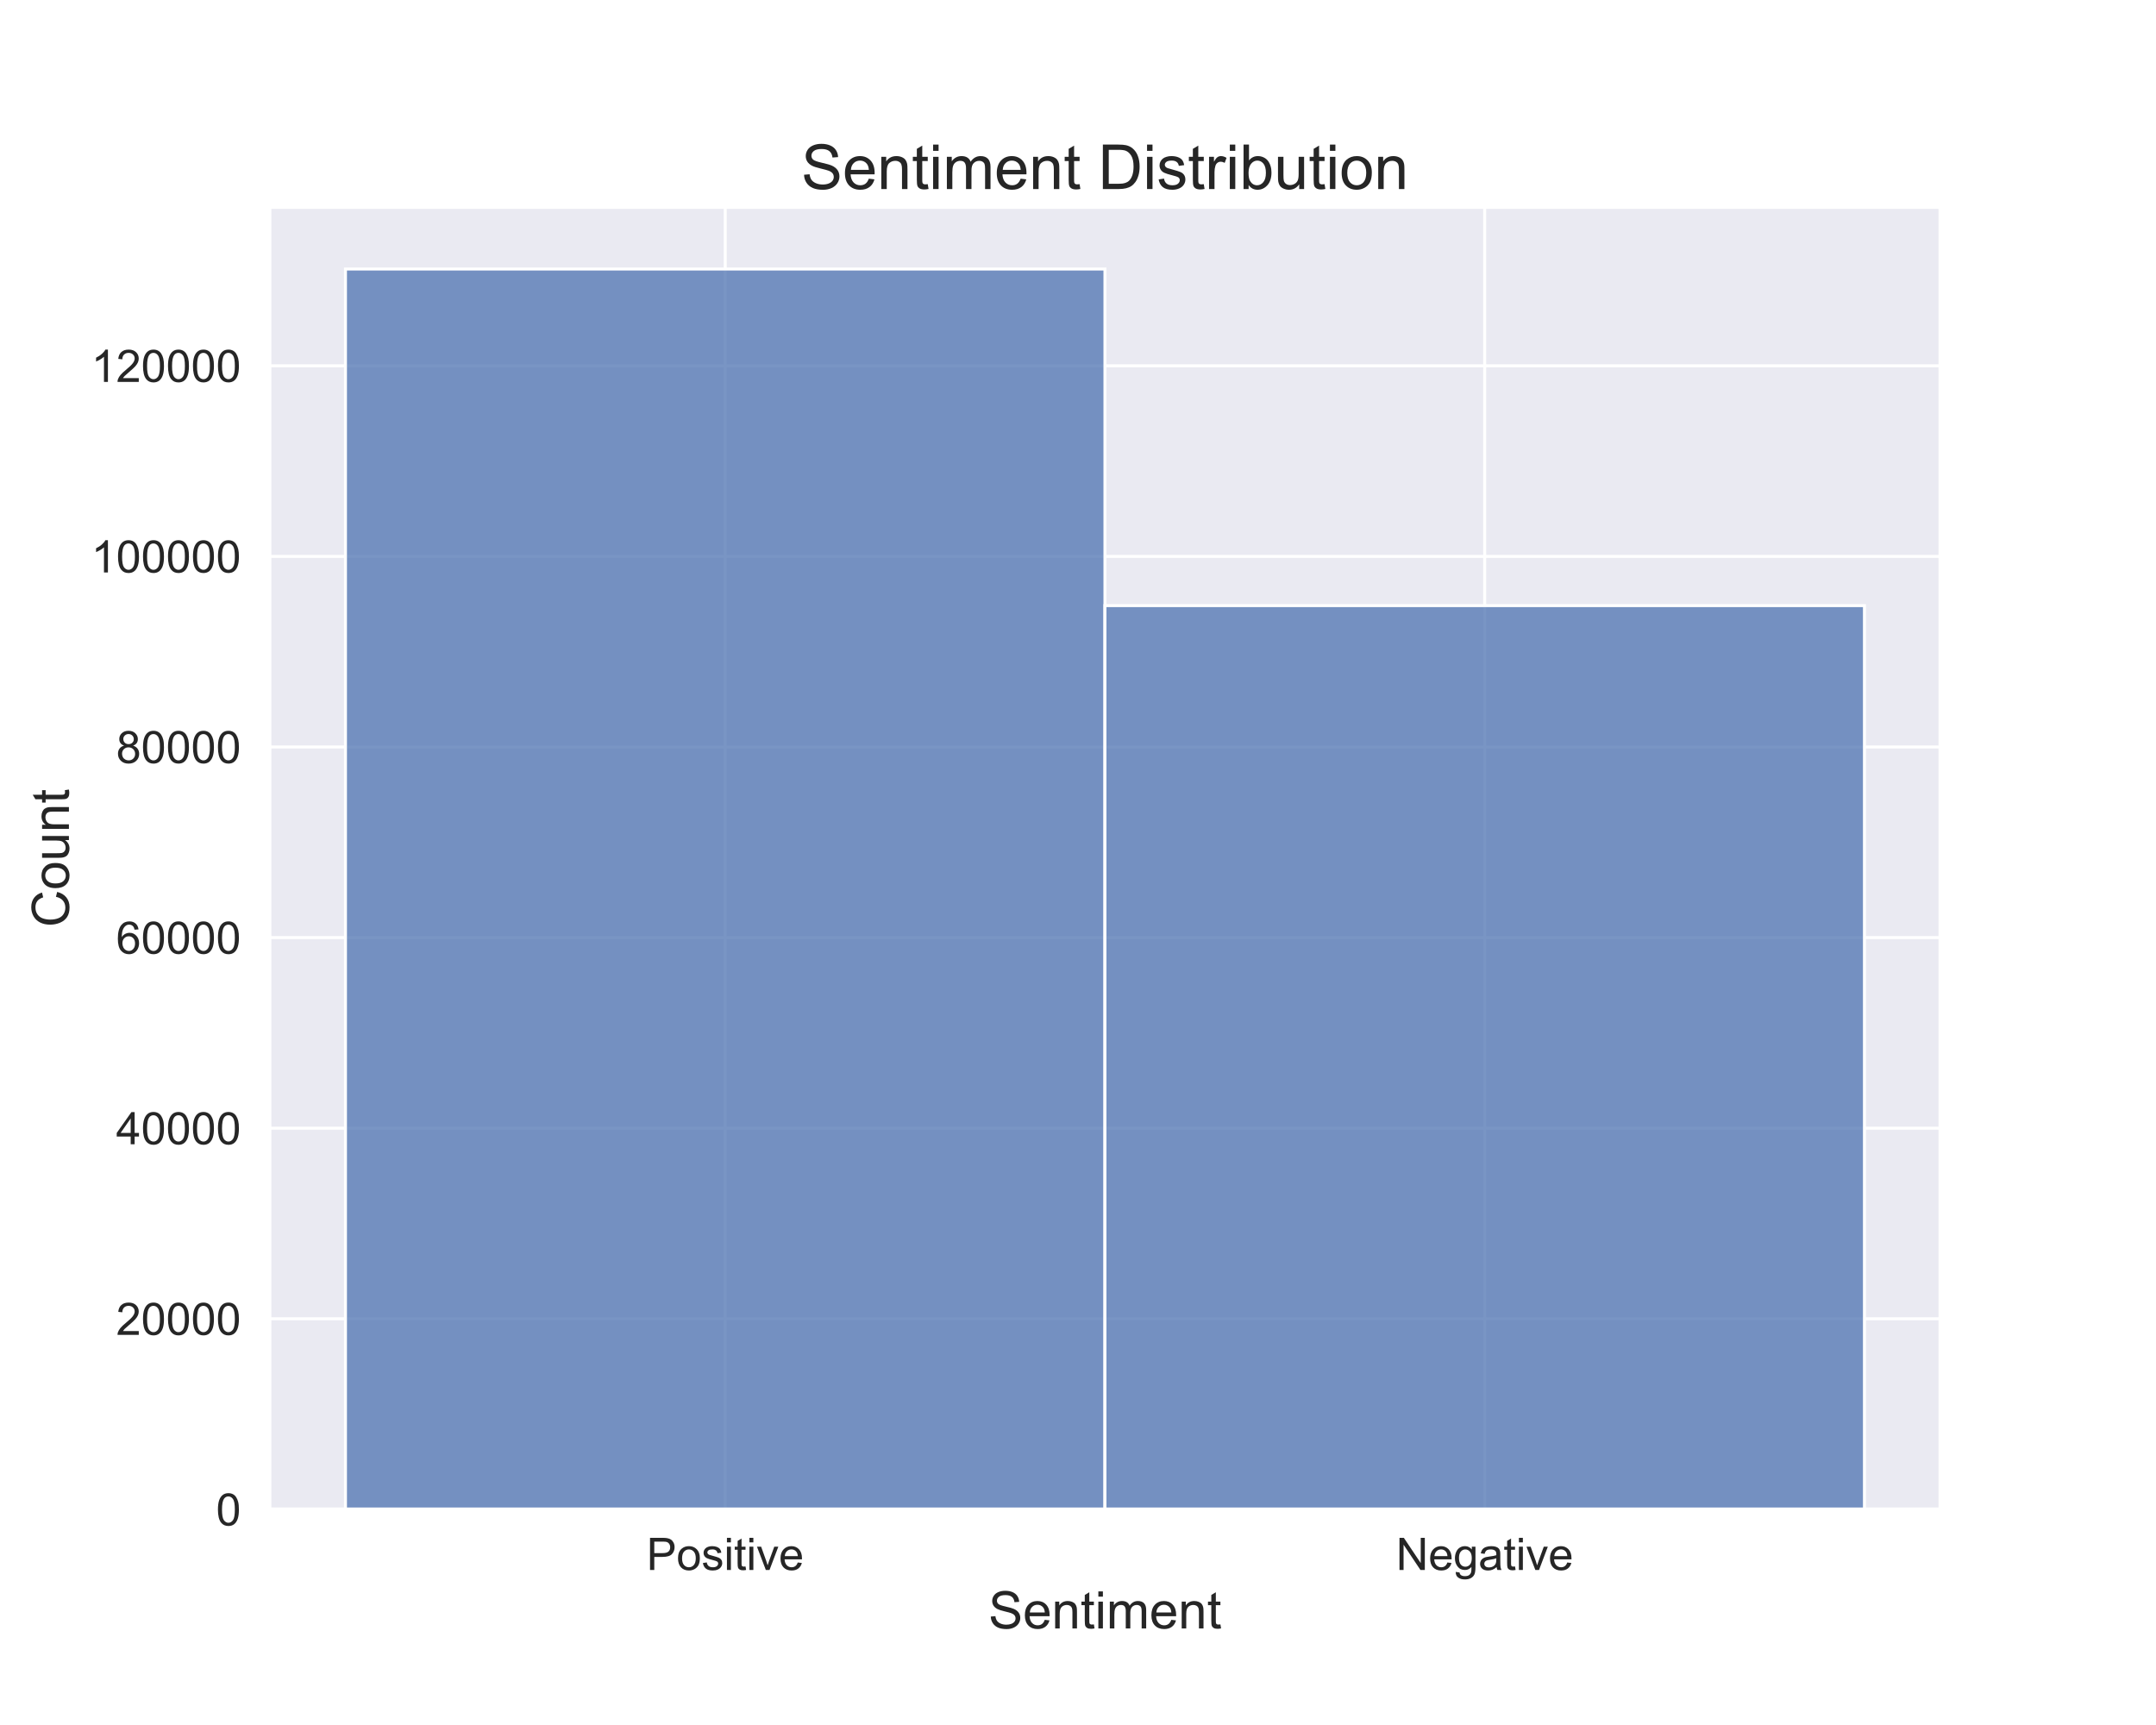
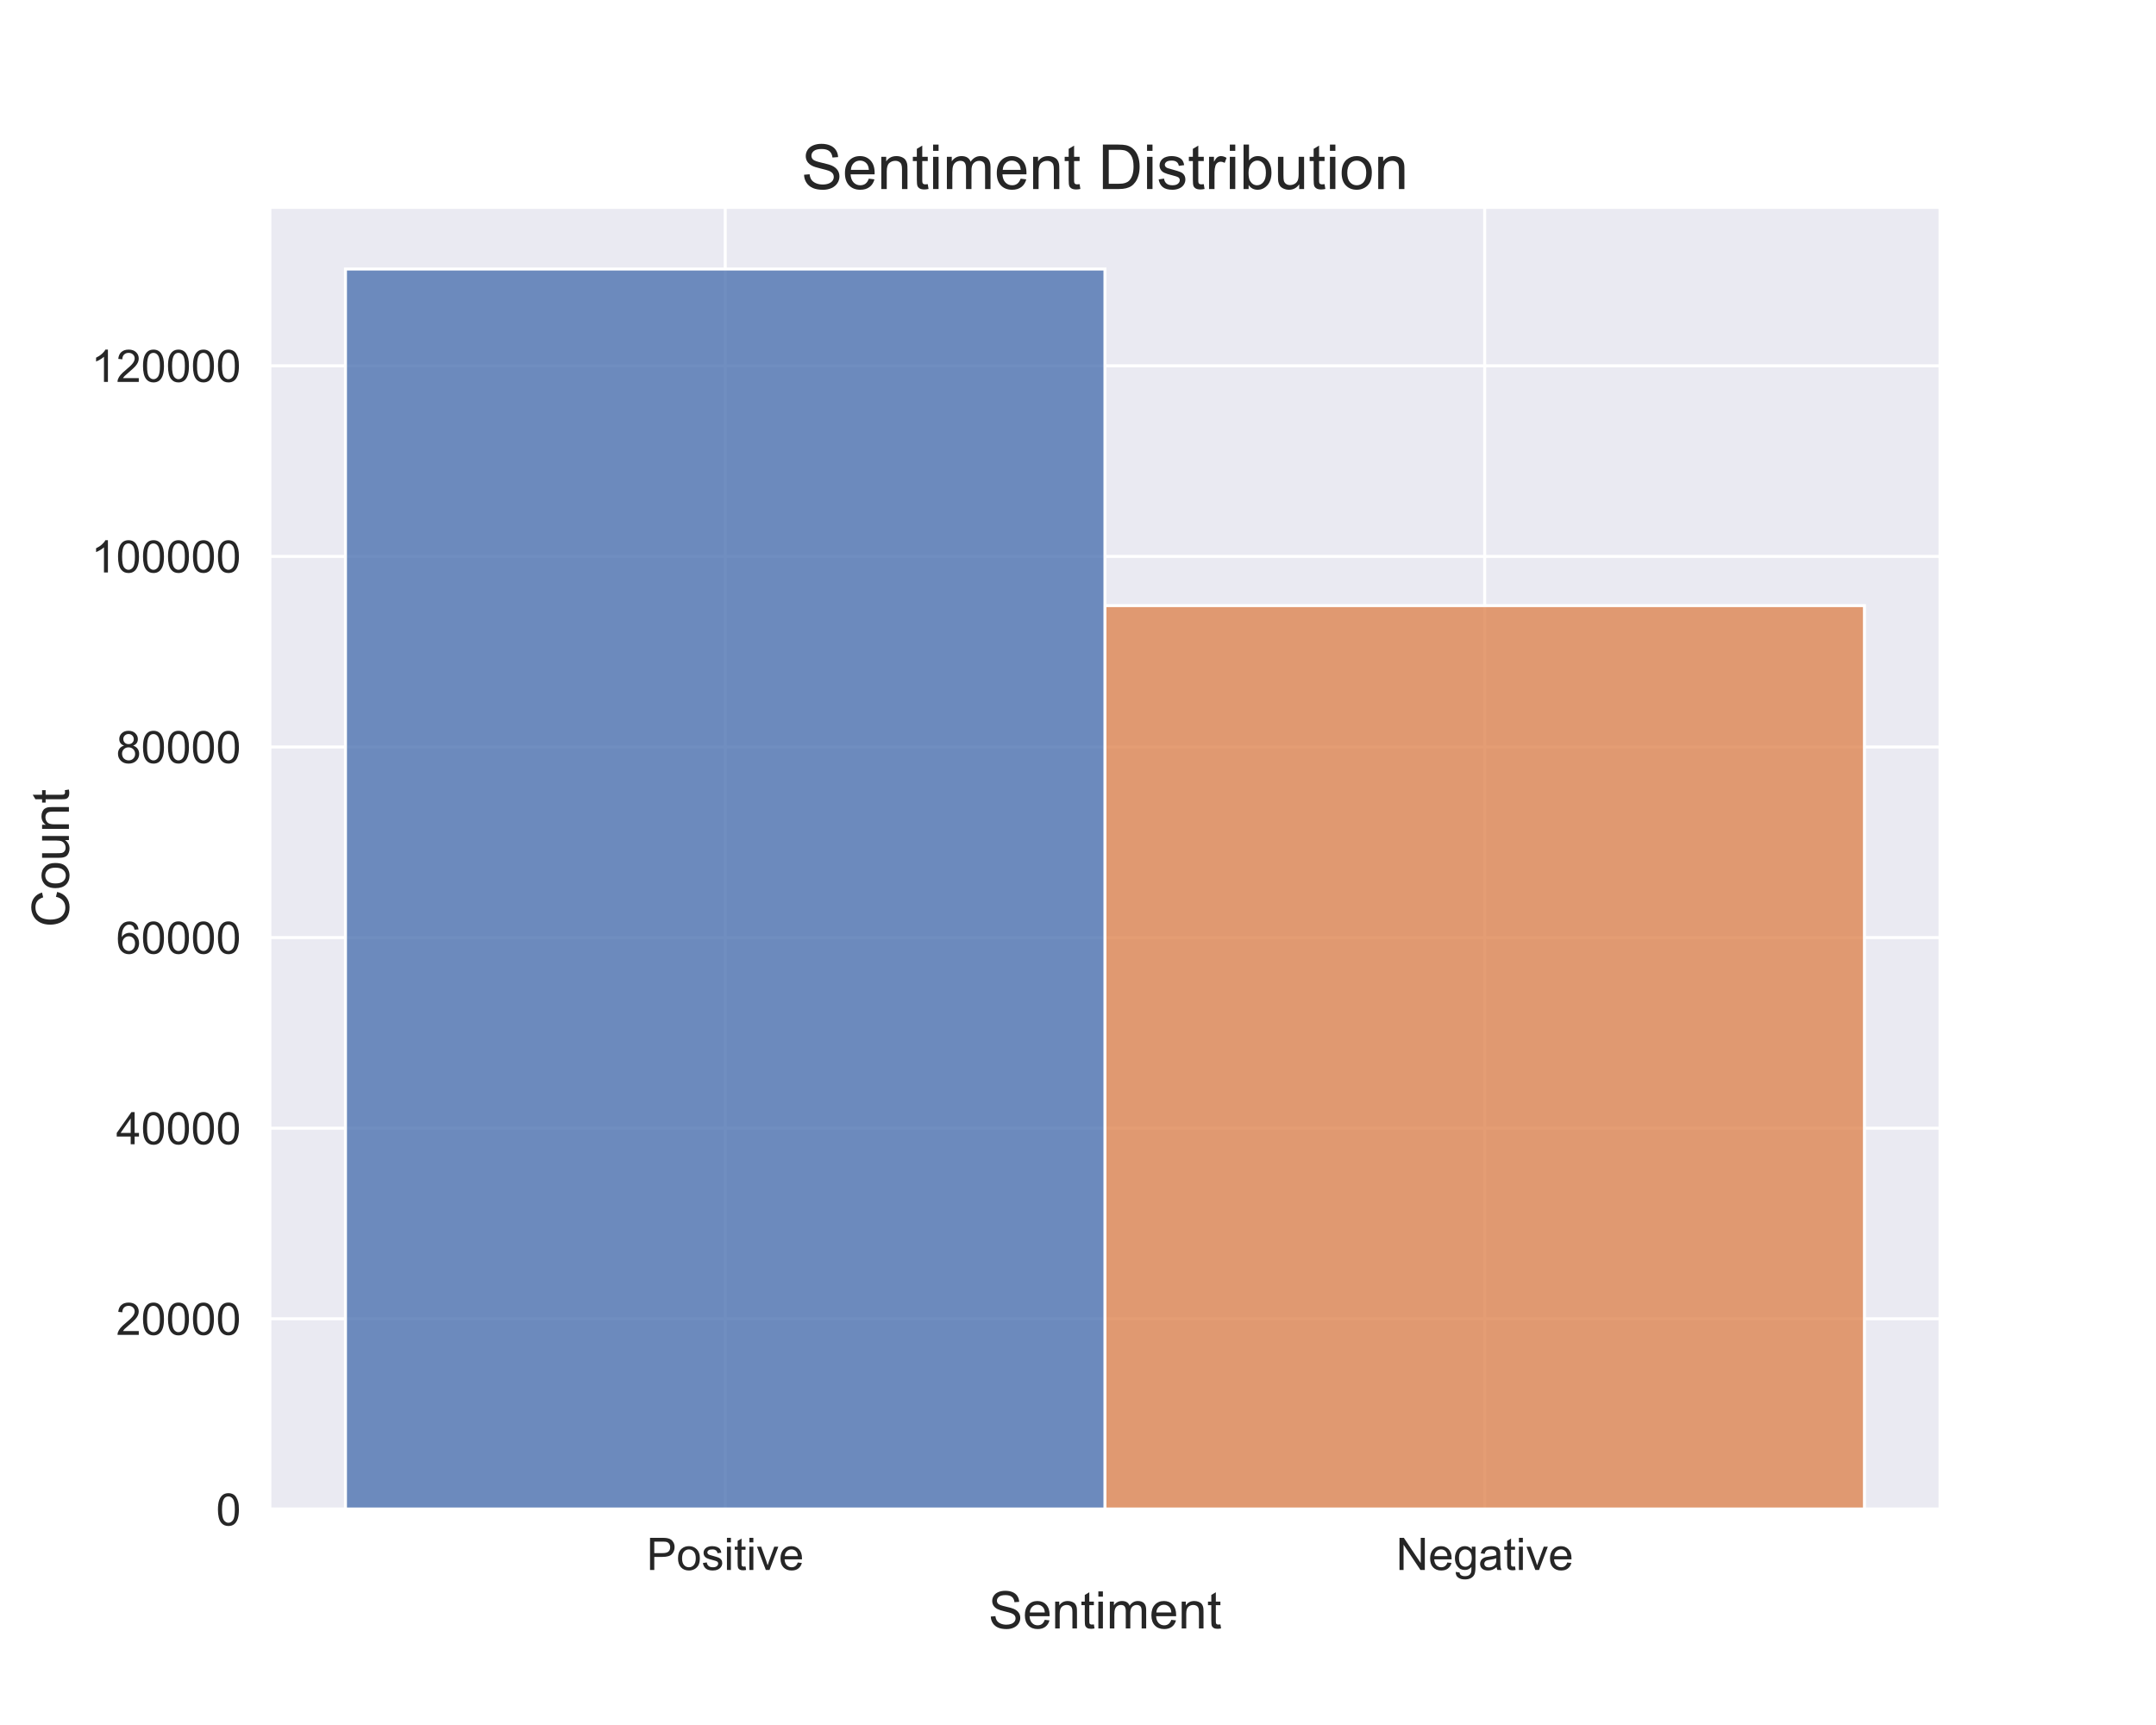
<svg xmlns="http://www.w3.org/2000/svg" xmlns:xlink="http://www.w3.org/1999/xlink" width="720pt" height="576pt" viewBox="0 0 720 576" version="1.1">
  <defs>
    <style type="text/css">*{stroke-linejoin: round; stroke-linecap: butt}</style>
  </defs>
  <g id="figure_1">
    <g id="patch_1">
      <path d="M 0 576  L 720 576  L 720 0  L 0 0  z " style="fill: #ffffff" />
    </g>
    <g id="axes_1">
      <g id="patch_2">
        <path d="M 90 504  L 648 504  L 648 69.12  L 90 69.12  z " style="fill: #eaeaf2" />
      </g>
      <g id="matplotlib.axis_1">
        <g id="xtick_1">
          <g id="line2d_1">
-             <path d="M 242.182 504  L 242.182 69.12  " clip-path="url(#p673f7266b2)" style="fill: none; stroke: #ffffff; stroke-linecap: round" />
+             <path d="M 242.182 504  L 242.182 69.12  " clip-path="url(#pb71992c4cf)" style="fill: none; stroke: #ffffff; stroke-linecap: round" />
          </g>
          <g id="text_1">
            <g style="fill: #262626" transform="translate(215.9213 524.2367)scale(0.15 -0.15)">
              <defs>
                <path id="ArialMT-50" d="M 494 0  L 494 4581  L 2222 4581  Q 2678 4581 2919 4538  Q 3256 4481 3484 4323  Q 3713 4166 3852 3881  Q 3991 3597 3991 3256  Q 3991 2672 3619 2267  Q 3247 1863 2275 1863  L 1100 1863  L 1100 0  L 494 0  z M 1100 2403  L 2284 2403  Q 2872 2403 3119 2622  Q 3366 2841 3366 3238  Q 3366 3525 3220 3729  Q 3075 3934 2838 4000  Q 2684 4041 2272 4041  L 1100 4041  L 1100 2403  z " transform="scale(0.015625)" />
                <path id="ArialMT-6f" d="M 213 1659  Q 213 2581 725 3025  Q 1153 3394 1769 3394  Q 2453 3394 2887 2945  Q 3322 2497 3322 1706  Q 3322 1066 3130 698  Q 2938 331 2570 128  Q 2203 -75 1769 -75  Q 1072 -75 642 372  Q 213 819 213 1659  z M 791 1659  Q 791 1022 1069 705  Q 1347 388 1769 388  Q 2188 388 2466 706  Q 2744 1025 2744 1678  Q 2744 2294 2464 2611  Q 2184 2928 1769 2928  Q 1347 2928 1069 2612  Q 791 2297 791 1659  z " transform="scale(0.015625)" />
                <path id="ArialMT-73" d="M 197 991  L 753 1078  Q 800 744 1014 566  Q 1228 388 1613 388  Q 2000 388 2187 545  Q 2375 703 2375 916  Q 2375 1106 2209 1216  Q 2094 1291 1634 1406  Q 1016 1563 777 1677  Q 538 1791 414 1992  Q 291 2194 291 2438  Q 291 2659 392 2848  Q 494 3038 669 3163  Q 800 3259 1026 3326  Q 1253 3394 1513 3394  Q 1903 3394 2198 3281  Q 2494 3169 2634 2976  Q 2775 2784 2828 2463  L 2278 2388  Q 2241 2644 2061 2787  Q 1881 2931 1553 2931  Q 1166 2931 1000 2803  Q 834 2675 834 2503  Q 834 2394 903 2306  Q 972 2216 1119 2156  Q 1203 2125 1616 2013  Q 2213 1853 2448 1751  Q 2684 1650 2818 1456  Q 2953 1263 2953 975  Q 2953 694 2789 445  Q 2625 197 2315 61  Q 2006 -75 1616 -75  Q 969 -75 630 194  Q 291 463 197 991  z " transform="scale(0.015625)" />
                <path id="ArialMT-69" d="M 425 3934  L 425 4581  L 988 4581  L 988 3934  L 425 3934  z M 425 0  L 425 3319  L 988 3319  L 988 0  L 425 0  z " transform="scale(0.015625)" />
                <path id="ArialMT-74" d="M 1650 503  L 1731 6  Q 1494 -44 1306 -44  Q 1000 -44 831 53  Q 663 150 594 308  Q 525 466 525 972  L 525 2881  L 113 2881  L 113 3319  L 525 3319  L 525 4141  L 1084 4478  L 1084 3319  L 1650 3319  L 1650 2881  L 1084 2881  L 1084 941  Q 1084 700 1114 631  Q 1144 563 1211 522  Q 1278 481 1403 481  Q 1497 481 1650 503  z " transform="scale(0.015625)" />
                <path id="ArialMT-76" d="M 1344 0  L 81 3319  L 675 3319  L 1388 1331  Q 1503 1009 1600 663  Q 1675 925 1809 1294  L 2547 3319  L 3125 3319  L 1869 0  L 1344 0  z " transform="scale(0.015625)" />
                <path id="ArialMT-65" d="M 2694 1069  L 3275 997  Q 3138 488 2766 206  Q 2394 -75 1816 -75  Q 1088 -75 661 373  Q 234 822 234 1631  Q 234 2469 665 2931  Q 1097 3394 1784 3394  Q 2450 3394 2872 2941  Q 3294 2488 3294 1666  Q 3294 1616 3291 1516  L 816 1516  Q 847 969 1125 678  Q 1403 388 1819 388  Q 2128 388 2347 550  Q 2566 713 2694 1069  z M 847 1978  L 2700 1978  Q 2663 2397 2488 2606  Q 2219 2931 1791 2931  Q 1403 2931 1139 2672  Q 875 2413 847 1978  z " transform="scale(0.015625)" />
              </defs>
              <use xlink:href="#ArialMT-50" />
              <use xlink:href="#ArialMT-6f" x="66.699" />
              <use xlink:href="#ArialMT-73" x="122.314" />
              <use xlink:href="#ArialMT-69" x="172.314" />
              <use xlink:href="#ArialMT-74" x="194.531" />
              <use xlink:href="#ArialMT-69" x="222.314" />
              <use xlink:href="#ArialMT-76" x="244.531" />
              <use xlink:href="#ArialMT-65" x="294.531" />
            </g>
          </g>
        </g>
        <g id="xtick_2">
          <g id="line2d_2">
-             <path d="M 495.818 504  L 495.818 69.12  " clip-path="url(#p673f7266b2)" style="fill: none; stroke: #ffffff; stroke-linecap: round" />
+             <path d="M 495.818 504  L 495.818 69.12  " clip-path="url(#pb71992c4cf)" style="fill: none; stroke: #ffffff; stroke-linecap: round" />
          </g>
          <g id="text_2">
            <g style="fill: #262626" transform="translate(466.219 524.2367)scale(0.15 -0.15)">
              <defs>
                <path id="ArialMT-4e" d="M 488 0  L 488 4581  L 1109 4581  L 3516 984  L 3516 4581  L 4097 4581  L 4097 0  L 3475 0  L 1069 3600  L 1069 0  L 488 0  z " transform="scale(0.015625)" />
                <path id="ArialMT-67" d="M 319 -275  L 866 -356  Q 900 -609 1056 -725  Q 1266 -881 1628 -881  Q 2019 -881 2231 -725  Q 2444 -569 2519 -288  Q 2563 -116 2559 434  Q 2191 0 1641 0  Q 956 0 581 494  Q 206 988 206 1678  Q 206 2153 378 2554  Q 550 2956 876 3175  Q 1203 3394 1644 3394  Q 2231 3394 2613 2919  L 2613 3319  L 3131 3319  L 3131 450  Q 3131 -325 2973 -648  Q 2816 -972 2473 -1159  Q 2131 -1347 1631 -1347  Q 1038 -1347 672 -1080  Q 306 -813 319 -275  z M 784 1719  Q 784 1066 1043 766  Q 1303 466 1694 466  Q 2081 466 2343 764  Q 2606 1063 2606 1700  Q 2606 2309 2336 2618  Q 2066 2928 1684 2928  Q 1309 2928 1046 2623  Q 784 2319 784 1719  z " transform="scale(0.015625)" />
                <path id="ArialMT-61" d="M 2588 409  Q 2275 144 1986 34  Q 1697 -75 1366 -75  Q 819 -75 525 192  Q 231 459 231 875  Q 231 1119 342 1320  Q 453 1522 633 1644  Q 813 1766 1038 1828  Q 1203 1872 1538 1913  Q 2219 1994 2541 2106  Q 2544 2222 2544 2253  Q 2544 2597 2384 2738  Q 2169 2928 1744 2928  Q 1347 2928 1158 2789  Q 969 2650 878 2297  L 328 2372  Q 403 2725 575 2942  Q 747 3159 1072 3276  Q 1397 3394 1825 3394  Q 2250 3394 2515 3294  Q 2781 3194 2906 3042  Q 3031 2891 3081 2659  Q 3109 2516 3109 2141  L 3109 1391  Q 3109 606 3145 398  Q 3181 191 3288 0  L 2700 0  Q 2613 175 2588 409  z M 2541 1666  Q 2234 1541 1622 1453  Q 1275 1403 1131 1340  Q 988 1278 909 1158  Q 831 1038 831 891  Q 831 666 1001 516  Q 1172 366 1500 366  Q 1825 366 2078 508  Q 2331 650 2450 897  Q 2541 1088 2541 1459  L 2541 1666  z " transform="scale(0.015625)" />
              </defs>
              <use xlink:href="#ArialMT-4e" />
              <use xlink:href="#ArialMT-65" x="72.217" />
              <use xlink:href="#ArialMT-67" x="127.832" />
              <use xlink:href="#ArialMT-61" x="183.447" />
              <use xlink:href="#ArialMT-74" x="239.062" />
              <use xlink:href="#ArialMT-69" x="266.846" />
              <use xlink:href="#ArialMT-76" x="289.062" />
              <use xlink:href="#ArialMT-65" x="339.062" />
            </g>
          </g>
        </g>
        <g id="text_3">
          <g style="fill: #262626" transform="translate(330.1011 543.7624)scale(0.1728 -0.1728)">
            <defs>
              <path id="ArialMT-53" d="M 288 1472  L 859 1522  Q 900 1178 1048 958  Q 1197 738 1509 602  Q 1822 466 2213 466  Q 2559 466 2825 569  Q 3091 672 3220 851  Q 3350 1031 3350 1244  Q 3350 1459 3225 1620  Q 3100 1781 2813 1891  Q 2628 1963 1997 2114  Q 1366 2266 1113 2400  Q 784 2572 623 2826  Q 463 3081 463 3397  Q 463 3744 659 4045  Q 856 4347 1234 4503  Q 1613 4659 2075 4659  Q 2584 4659 2973 4495  Q 3363 4331 3572 4012  Q 3781 3694 3797 3291  L 3216 3247  Q 3169 3681 2898 3903  Q 2628 4125 2100 4125  Q 1550 4125 1298 3923  Q 1047 3722 1047 3438  Q 1047 3191 1225 3031  Q 1400 2872 2139 2705  Q 2878 2538 3153 2413  Q 3553 2228 3743 1945  Q 3934 1663 3934 1294  Q 3934 928 3725 604  Q 3516 281 3123 101  Q 2731 -78 2241 -78  Q 1619 -78 1198 103  Q 778 284 539 648  Q 300 1013 288 1472  z " transform="scale(0.015625)" />
              <path id="ArialMT-6e" d="M 422 0  L 422 3319  L 928 3319  L 928 2847  Q 1294 3394 1984 3394  Q 2284 3394 2536 3286  Q 2788 3178 2913 3003  Q 3038 2828 3088 2588  Q 3119 2431 3119 2041  L 3119 0  L 2556 0  L 2556 2019  Q 2556 2363 2490 2533  Q 2425 2703 2258 2804  Q 2091 2906 1866 2906  Q 1506 2906 1245 2678  Q 984 2450 984 1813  L 984 0  L 422 0  z " transform="scale(0.015625)" />
              <path id="ArialMT-6d" d="M 422 0  L 422 3319  L 925 3319  L 925 2853  Q 1081 3097 1340 3245  Q 1600 3394 1931 3394  Q 2300 3394 2536 3241  Q 2772 3088 2869 2813  Q 3263 3394 3894 3394  Q 4388 3394 4653 3120  Q 4919 2847 4919 2278  L 4919 0  L 4359 0  L 4359 2091  Q 4359 2428 4304 2576  Q 4250 2725 4106 2815  Q 3963 2906 3769 2906  Q 3419 2906 3187 2673  Q 2956 2441 2956 1928  L 2956 0  L 2394 0  L 2394 2156  Q 2394 2531 2256 2718  Q 2119 2906 1806 2906  Q 1569 2906 1367 2781  Q 1166 2656 1075 2415  Q 984 2175 984 1722  L 984 0  L 422 0  z " transform="scale(0.015625)" />
            </defs>
            <use xlink:href="#ArialMT-53" />
            <use xlink:href="#ArialMT-65" x="66.699" />
            <use xlink:href="#ArialMT-6e" x="122.314" />
            <use xlink:href="#ArialMT-74" x="177.93" />
            <use xlink:href="#ArialMT-69" x="205.713" />
            <use xlink:href="#ArialMT-6d" x="227.93" />
            <use xlink:href="#ArialMT-65" x="311.23" />
            <use xlink:href="#ArialMT-6e" x="366.846" />
            <use xlink:href="#ArialMT-74" x="422.461" />
          </g>
        </g>
      </g>
      <g id="matplotlib.axis_2">
        <g id="ytick_1">
          <g id="line2d_3">
-             <path d="M 90 504  L 648 504  " clip-path="url(#p673f7266b2)" style="fill: none; stroke: #ffffff; stroke-linecap: round" />
+             <path d="M 90 504  L 648 504  " clip-path="url(#pb71992c4cf)" style="fill: none; stroke: #ffffff; stroke-linecap: round" />
          </g>
          <g id="text_4">
            <g style="fill: #262626" transform="translate(72.15859 509.3684)scale(0.15 -0.15)">
              <defs>
                <path id="ArialMT-30" d="M 266 2259  Q 266 3072 433 3567  Q 600 4063 929 4331  Q 1259 4600 1759 4600  Q 2128 4600 2406 4451  Q 2684 4303 2865 4023  Q 3047 3744 3150 3342  Q 3253 2941 3253 2259  Q 3253 1453 3087 958  Q 2922 463 2592 192  Q 2263 -78 1759 -78  Q 1097 -78 719 397  Q 266 969 266 2259  z M 844 2259  Q 844 1131 1108 757  Q 1372 384 1759 384  Q 2147 384 2411 759  Q 2675 1134 2675 2259  Q 2675 3391 2411 3762  Q 2147 4134 1753 4134  Q 1366 4134 1134 3806  Q 844 3388 844 2259  z " transform="scale(0.015625)" />
              </defs>
              <use xlink:href="#ArialMT-30" />
            </g>
          </g>
        </g>
        <g id="ytick_2">
          <g id="line2d_4">
-             <path d="M 90 440.358  L 648 440.358  " clip-path="url(#p673f7266b2)" style="fill: none; stroke: #ffffff; stroke-linecap: round" />
+             <path d="M 90 440.358  L 648 440.358  " clip-path="url(#pb71992c4cf)" style="fill: none; stroke: #ffffff; stroke-linecap: round" />
          </g>
          <g id="text_5">
            <g style="fill: #262626" transform="translate(38.79297 445.7265)scale(0.15 -0.15)">
              <defs>
                <path id="ArialMT-32" d="M 3222 541  L 3222 0  L 194 0  Q 188 203 259 391  Q 375 700 629 1000  Q 884 1300 1366 1694  Q 2113 2306 2375 2664  Q 2638 3022 2638 3341  Q 2638 3675 2398 3904  Q 2159 4134 1775 4134  Q 1369 4134 1125 3890  Q 881 3647 878 3216  L 300 3275  Q 359 3922 746 4261  Q 1134 4600 1788 4600  Q 2447 4600 2831 4234  Q 3216 3869 3216 3328  Q 3216 3053 3103 2787  Q 2991 2522 2730 2228  Q 2469 1934 1863 1422  Q 1356 997 1212 845  Q 1069 694 975 541  L 3222 541  z " transform="scale(0.015625)" />
              </defs>
              <use xlink:href="#ArialMT-32" />
              <use xlink:href="#ArialMT-30" x="55.615" />
              <use xlink:href="#ArialMT-30" x="111.23" />
              <use xlink:href="#ArialMT-30" x="166.846" />
              <use xlink:href="#ArialMT-30" x="222.461" />
            </g>
          </g>
        </g>
        <g id="ytick_3">
          <g id="line2d_5">
-             <path d="M 90 376.716  L 648 376.716  " clip-path="url(#p673f7266b2)" style="fill: none; stroke: #ffffff; stroke-linecap: round" />
+             <path d="M 90 376.716  L 648 376.716  " clip-path="url(#pb71992c4cf)" style="fill: none; stroke: #ffffff; stroke-linecap: round" />
          </g>
          <g id="text_6">
            <g style="fill: #262626" transform="translate(38.79297 382.0847)scale(0.15 -0.15)">
              <defs>
                <path id="ArialMT-34" d="M 2069 0  L 2069 1097  L 81 1097  L 81 1613  L 2172 4581  L 2631 4581  L 2631 1613  L 3250 1613  L 3250 1097  L 2631 1097  L 2631 0  L 2069 0  z M 2069 1613  L 2069 3678  L 634 1613  L 2069 1613  z " transform="scale(0.015625)" />
              </defs>
              <use xlink:href="#ArialMT-34" />
              <use xlink:href="#ArialMT-30" x="55.615" />
              <use xlink:href="#ArialMT-30" x="111.23" />
              <use xlink:href="#ArialMT-30" x="166.846" />
              <use xlink:href="#ArialMT-30" x="222.461" />
            </g>
          </g>
        </g>
        <g id="ytick_4">
          <g id="line2d_6">
-             <path d="M 90 313.075  L 648 313.075  " clip-path="url(#p673f7266b2)" style="fill: none; stroke: #ffffff; stroke-linecap: round" />
+             <path d="M 90 313.075  L 648 313.075  " clip-path="url(#pb71992c4cf)" style="fill: none; stroke: #ffffff; stroke-linecap: round" />
          </g>
          <g id="text_7">
            <g style="fill: #262626" transform="translate(38.79297 318.4429)scale(0.15 -0.15)">
              <defs>
                <path id="ArialMT-36" d="M 3184 3459  L 2625 3416  Q 2550 3747 2413 3897  Q 2184 4138 1850 4138  Q 1581 4138 1378 3988  Q 1113 3794 959 3422  Q 806 3050 800 2363  Q 1003 2672 1297 2822  Q 1591 2972 1913 2972  Q 2475 2972 2870 2558  Q 3266 2144 3266 1488  Q 3266 1056 3080 686  Q 2894 316 2569 119  Q 2244 -78 1831 -78  Q 1128 -78 684 439  Q 241 956 241 2144  Q 241 3472 731 4075  Q 1159 4600 1884 4600  Q 2425 4600 2770 4297  Q 3116 3994 3184 3459  z M 888 1484  Q 888 1194 1011 928  Q 1134 663 1356 523  Q 1578 384 1822 384  Q 2178 384 2434 671  Q 2691 959 2691 1453  Q 2691 1928 2437 2201  Q 2184 2475 1800 2475  Q 1419 2475 1153 2201  Q 888 1928 888 1484  z " transform="scale(0.015625)" />
              </defs>
              <use xlink:href="#ArialMT-36" />
              <use xlink:href="#ArialMT-30" x="55.615" />
              <use xlink:href="#ArialMT-30" x="111.23" />
              <use xlink:href="#ArialMT-30" x="166.846" />
              <use xlink:href="#ArialMT-30" x="222.461" />
            </g>
          </g>
        </g>
        <g id="ytick_5">
          <g id="line2d_7">
-             <path d="M 90 249.433  L 648 249.433  " clip-path="url(#p673f7266b2)" style="fill: none; stroke: #ffffff; stroke-linecap: round" />
+             <path d="M 90 249.433  L 648 249.433  " clip-path="url(#pb71992c4cf)" style="fill: none; stroke: #ffffff; stroke-linecap: round" />
          </g>
          <g id="text_8">
            <g style="fill: #262626" transform="translate(38.79297 254.8011)scale(0.15 -0.15)">
              <defs>
                <path id="ArialMT-38" d="M 1131 2484  Q 781 2613 612 2850  Q 444 3088 444 3419  Q 444 3919 803 4259  Q 1163 4600 1759 4600  Q 2359 4600 2725 4251  Q 3091 3903 3091 3403  Q 3091 3084 2923 2848  Q 2756 2613 2416 2484  Q 2838 2347 3058 2040  Q 3278 1734 3278 1309  Q 3278 722 2862 322  Q 2447 -78 1769 -78  Q 1091 -78 675 323  Q 259 725 259 1325  Q 259 1772 486 2073  Q 713 2375 1131 2484  z M 1019 3438  Q 1019 3113 1228 2906  Q 1438 2700 1772 2700  Q 2097 2700 2305 2904  Q 2513 3109 2513 3406  Q 2513 3716 2298 3927  Q 2084 4138 1766 4138  Q 1444 4138 1231 3931  Q 1019 3725 1019 3438  z M 838 1322  Q 838 1081 952 856  Q 1066 631 1291 507  Q 1516 384 1775 384  Q 2178 384 2440 643  Q 2703 903 2703 1303  Q 2703 1709 2433 1975  Q 2163 2241 1756 2241  Q 1359 2241 1098 1978  Q 838 1716 838 1322  z " transform="scale(0.015625)" />
              </defs>
              <use xlink:href="#ArialMT-38" />
              <use xlink:href="#ArialMT-30" x="55.615" />
              <use xlink:href="#ArialMT-30" x="111.23" />
              <use xlink:href="#ArialMT-30" x="166.846" />
              <use xlink:href="#ArialMT-30" x="222.461" />
            </g>
          </g>
        </g>
        <g id="ytick_6">
          <g id="line2d_8">
-             <path d="M 90 185.791  L 648 185.791  " clip-path="url(#p673f7266b2)" style="fill: none; stroke: #ffffff; stroke-linecap: round" />
+             <path d="M 90 185.791  L 648 185.791  " clip-path="url(#pb71992c4cf)" style="fill: none; stroke: #ffffff; stroke-linecap: round" />
          </g>
          <g id="text_9">
            <g style="fill: #262626" transform="translate(30.45156 191.1593)scale(0.15 -0.15)">
              <defs>
                <path id="ArialMT-31" d="M 2384 0  L 1822 0  L 1822 3584  Q 1619 3391 1289 3197  Q 959 3003 697 2906  L 697 3450  Q 1169 3672 1522 3987  Q 1875 4303 2022 4600  L 2384 4600  L 2384 0  z " transform="scale(0.015625)" />
              </defs>
              <use xlink:href="#ArialMT-31" />
              <use xlink:href="#ArialMT-30" x="55.615" />
              <use xlink:href="#ArialMT-30" x="111.23" />
              <use xlink:href="#ArialMT-30" x="166.846" />
              <use xlink:href="#ArialMT-30" x="222.461" />
              <use xlink:href="#ArialMT-30" x="278.076" />
            </g>
          </g>
        </g>
        <g id="ytick_7">
          <g id="line2d_9">
-             <path d="M 90 122.149  L 648 122.149  " clip-path="url(#p673f7266b2)" style="fill: none; stroke: #ffffff; stroke-linecap: round" />
+             <path d="M 90 122.149  L 648 122.149  " clip-path="url(#pb71992c4cf)" style="fill: none; stroke: #ffffff; stroke-linecap: round" />
          </g>
          <g id="text_10">
            <g style="fill: #262626" transform="translate(30.45156 127.5174)scale(0.15 -0.15)">
              <use xlink:href="#ArialMT-31" />
              <use xlink:href="#ArialMT-32" x="55.615" />
              <use xlink:href="#ArialMT-30" x="111.23" />
              <use xlink:href="#ArialMT-30" x="166.846" />
              <use xlink:href="#ArialMT-30" x="222.461" />
              <use xlink:href="#ArialMT-30" x="278.076" />
            </g>
          </g>
        </g>
        <g id="text_11">
          <g style="fill: #262626" transform="translate(23.01716 309.6139)rotate(-90)scale(0.1728 -0.1728)">
            <defs>
              <path id="ArialMT-43" d="M 3763 1606  L 4369 1453  Q 4178 706 3683 314  Q 3188 -78 2472 -78  Q 1731 -78 1267 223  Q 803 525 561 1097  Q 319 1669 319 2325  Q 319 3041 592 3573  Q 866 4106 1370 4382  Q 1875 4659 2481 4659  Q 3169 4659 3637 4309  Q 4106 3959 4291 3325  L 3694 3184  Q 3534 3684 3231 3912  Q 2928 4141 2469 4141  Q 1941 4141 1586 3887  Q 1231 3634 1087 3207  Q 944 2781 944 2328  Q 944 1744 1114 1308  Q 1284 872 1643 656  Q 2003 441 2422 441  Q 2931 441 3284 734  Q 3638 1028 3763 1606  z " transform="scale(0.015625)" />
              <path id="ArialMT-75" d="M 2597 0  L 2597 488  Q 2209 -75 1544 -75  Q 1250 -75 995 37  Q 741 150 617 320  Q 494 491 444 738  Q 409 903 409 1263  L 409 3319  L 972 3319  L 972 1478  Q 972 1038 1006 884  Q 1059 663 1231 536  Q 1403 409 1656 409  Q 1909 409 2131 539  Q 2353 669 2445 892  Q 2538 1116 2538 1541  L 2538 3319  L 3100 3319  L 3100 0  L 2597 0  z " transform="scale(0.015625)" />
            </defs>
            <use xlink:href="#ArialMT-43" />
            <use xlink:href="#ArialMT-6f" x="72.217" />
            <use xlink:href="#ArialMT-75" x="127.832" />
            <use xlink:href="#ArialMT-6e" x="183.447" />
            <use xlink:href="#ArialMT-74" x="239.062" />
          </g>
        </g>
      </g>
      <g id="patch_3">
-         <path d="M 115.364 504  L 369 504  L 369 89.829  L 115.364 89.829  z " clip-path="url(#p673f7266b2)" style="fill: #4c72b0; fill-opacity: 0.75; stroke: #ffffff; stroke-linejoin: miter" />
+         <path d="M 115.364 504  L 369 504  L 369 504  L 115.364 504  z " clip-path="url(#pb71992c4cf)" style="fill: #dd8452; fill-opacity: 0.8; stroke: #ffffff; stroke-linejoin: miter" />
      </g>
      <g id="patch_4">
-         <path d="M 369 504  L 622.636 504  L 622.636 202.22  L 369 202.22  z " clip-path="url(#p673f7266b2)" style="fill: #4c72b0; fill-opacity: 0.75; stroke: #ffffff; stroke-linejoin: miter" />
+         <path d="M 369 504  L 622.636 504  L 622.636 202.22  L 369 202.22  z " clip-path="url(#pb71992c4cf)" style="fill: #dd8452; fill-opacity: 0.8; stroke: #ffffff; stroke-linejoin: miter" />
      </g>
      <g id="patch_5">
+         <path d="M 115.364 504  L 369 504  L 369 89.829  L 115.364 89.829  z " clip-path="url(#pb71992c4cf)" style="fill: #4c72b0; fill-opacity: 0.8; stroke: #ffffff; stroke-linejoin: miter" />
+       </g>
+       <g id="patch_6">
+         <path d="M 369 504  L 622.636 504  L 622.636 504  L 369 504  z " clip-path="url(#pb71992c4cf)" style="fill: #4c72b0; fill-opacity: 0.8; stroke: #ffffff; stroke-linejoin: miter" />
+       </g>
+       <g id="patch_7">
        <path d="M 90 504  L 90 69.12  " style="fill: none; stroke: #ffffff; stroke-width: 1.25; stroke-linejoin: miter; stroke-linecap: square" />
      </g>
-       <g id="patch_6">
+       <g id="patch_8">
        <path d="M 648 504  L 648 69.12  " style="fill: none; stroke: #ffffff; stroke-width: 1.25; stroke-linejoin: miter; stroke-linecap: square" />
      </g>
-       <g id="patch_7">
+       <g id="patch_9">
        <path d="M 90 504  L 648 504  " style="fill: none; stroke: #ffffff; stroke-width: 1.25; stroke-linejoin: miter; stroke-linecap: square" />
      </g>
-       <g id="patch_8">
+       <g id="patch_10">
        <path d="M 90 69.12  L 648 69.12  " style="fill: none; stroke: #ffffff; stroke-width: 1.25; stroke-linejoin: miter; stroke-linecap: square" />
      </g>
      <g id="text_12">
        <g style="fill: #262626" transform="translate(267.5831 63.12)scale(0.20736 -0.20736)">
          <defs>
            <path id="ArialMT-20" transform="scale(0.015625)" />
            <path id="ArialMT-44" d="M 494 0  L 494 4581  L 2072 4581  Q 2606 4581 2888 4516  Q 3281 4425 3559 4188  Q 3922 3881 4101 3404  Q 4281 2928 4281 2316  Q 4281 1794 4159 1391  Q 4038 988 3847 723  Q 3656 459 3429 307  Q 3203 156 2883 78  Q 2563 0 2147 0  L 494 0  z M 1100 541  L 2078 541  Q 2531 541 2789 625  Q 3047 709 3200 863  Q 3416 1078 3536 1442  Q 3656 1806 3656 2325  Q 3656 3044 3420 3430  Q 3184 3816 2847 3947  Q 2603 4041 2063 4041  L 1100 4041  L 1100 541  z " transform="scale(0.015625)" />
            <path id="ArialMT-72" d="M 416 0  L 416 3319  L 922 3319  L 922 2816  Q 1116 3169 1280 3281  Q 1444 3394 1641 3394  Q 1925 3394 2219 3213  L 2025 2691  Q 1819 2813 1613 2813  Q 1428 2813 1281 2702  Q 1134 2591 1072 2394  Q 978 2094 978 1738  L 978 0  L 416 0  z " transform="scale(0.015625)" />
            <path id="ArialMT-62" d="M 941 0  L 419 0  L 419 4581  L 981 4581  L 981 2947  Q 1338 3394 1891 3394  Q 2197 3394 2470 3270  Q 2744 3147 2920 2923  Q 3097 2700 3197 2384  Q 3297 2069 3297 1709  Q 3297 856 2875 390  Q 2453 -75 1863 -75  Q 1275 -75 941 416  L 941 0  z M 934 1684  Q 934 1088 1097 822  Q 1363 388 1816 388  Q 2184 388 2453 708  Q 2722 1028 2722 1663  Q 2722 2313 2464 2622  Q 2206 2931 1841 2931  Q 1472 2931 1203 2611  Q 934 2291 934 1684  z " transform="scale(0.015625)" />
          </defs>
          <use xlink:href="#ArialMT-53" />
          <use xlink:href="#ArialMT-65" x="66.699" />
          <use xlink:href="#ArialMT-6e" x="122.314" />
          <use xlink:href="#ArialMT-74" x="177.93" />
          <use xlink:href="#ArialMT-69" x="205.713" />
          <use xlink:href="#ArialMT-6d" x="227.93" />
          <use xlink:href="#ArialMT-65" x="311.23" />
          <use xlink:href="#ArialMT-6e" x="366.846" />
          <use xlink:href="#ArialMT-74" x="422.461" />
          <use xlink:href="#ArialMT-20" x="450.244" />
          <use xlink:href="#ArialMT-44" x="478.027" />
          <use xlink:href="#ArialMT-69" x="550.244" />
          <use xlink:href="#ArialMT-73" x="572.461" />
          <use xlink:href="#ArialMT-74" x="622.461" />
          <use xlink:href="#ArialMT-72" x="650.244" />
          <use xlink:href="#ArialMT-69" x="683.545" />
          <use xlink:href="#ArialMT-62" x="705.762" />
          <use xlink:href="#ArialMT-75" x="761.377" />
          <use xlink:href="#ArialMT-74" x="816.992" />
          <use xlink:href="#ArialMT-69" x="844.775" />
          <use xlink:href="#ArialMT-6f" x="866.992" />
          <use xlink:href="#ArialMT-6e" x="922.607" />
        </g>
      </g>
    </g>
  </g>
  <defs>
-     <clipPath id="p673f7266b2">
+     <clipPath id="pb71992c4cf">
      <rect x="90" y="69.12" width="558" height="434.88" />
    </clipPath>
  </defs>
</svg>
